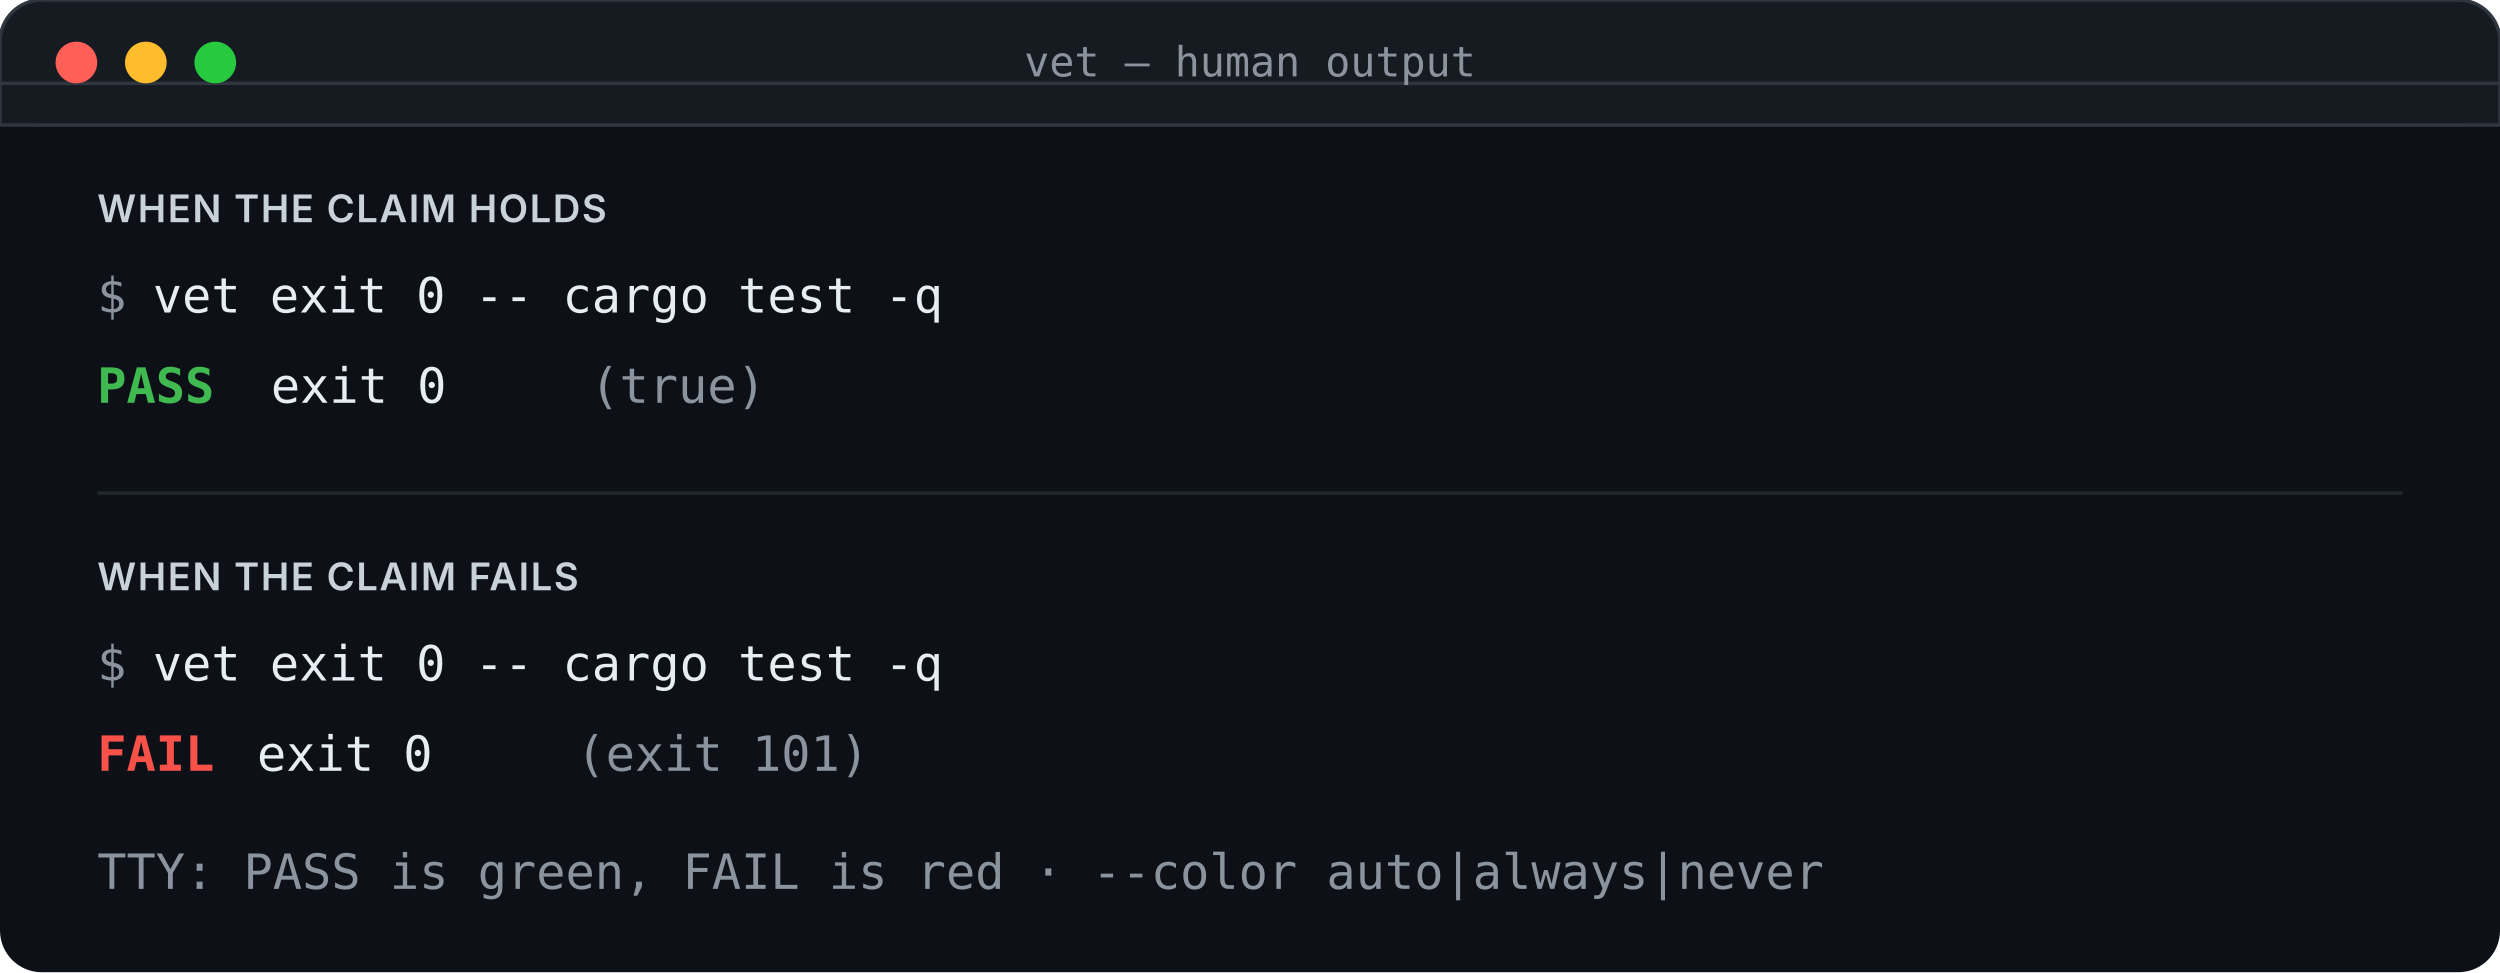
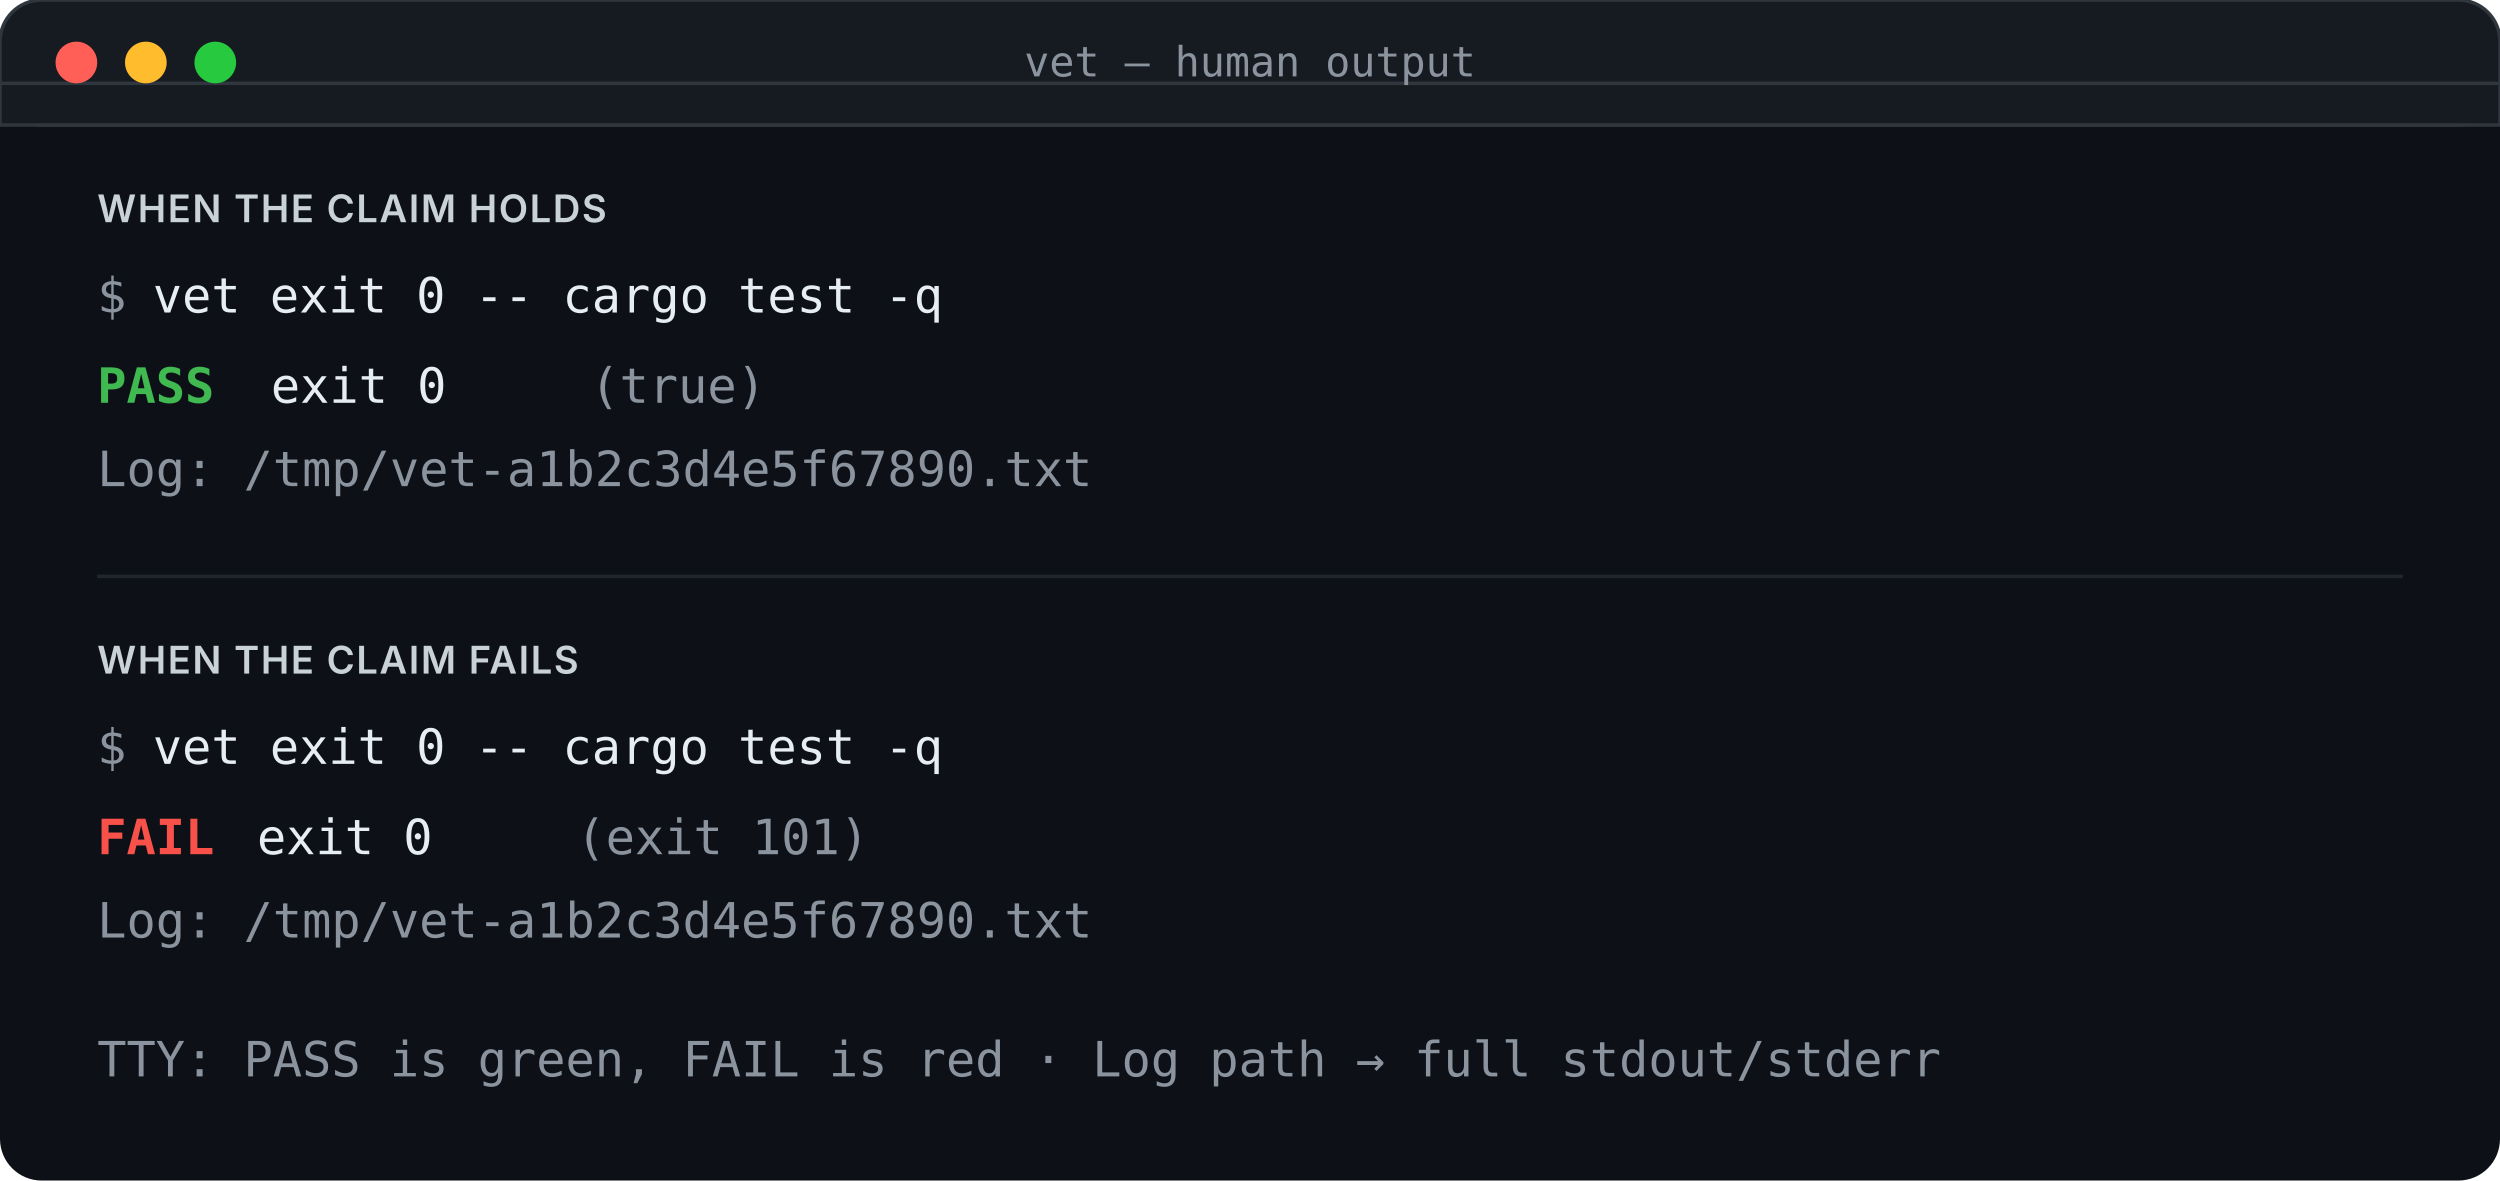
- <svg xmlns="http://www.w3.org/2000/svg" width="720" height="280" viewBox="0 0 720 280" role="img" aria-label="vet human output: PASS in green, FAIL in red">
+ <svg xmlns="http://www.w3.org/2000/svg" width="720" height="340" viewBox="0 0 720 340" role="img" aria-label="vet human output: PASS or FAIL, then Log path to full stdout/stderr">
  <defs>
    <style>
      .bg { fill: #0d1117; }
      .chrome { fill: #161b22; stroke: #30363d; stroke-width: 1; }
      .dot-r { fill: #ff5f56; }
      .dot-y { fill: #ffbd2e; }
      .dot-g { fill: #27c93f; }
      .title { fill: #8b949e; font: 12px ui-monospace, SFMono-Regular, Menlo, Monaco, Consolas, monospace; }
      .prompt { fill: #8b949e; font: 14px ui-monospace, SFMono-Regular, Menlo, Monaco, Consolas, monospace; }
      .cmd { fill: #e6edf3; font: 14px ui-monospace, SFMono-Regular, Menlo, Monaco, Consolas, monospace; }
      .pass { fill: #3fb950; font: 700 14px ui-monospace, SFMono-Regular, Menlo, Monaco, Consolas, monospace; }
      .fail { fill: #f85149; font: 700 14px ui-monospace, SFMono-Regular, Menlo, Monaco, Consolas, monospace; }
      .body { fill: #e6edf3; font: 14px ui-monospace, SFMono-Regular, Menlo, Monaco, Consolas, monospace; }
      .muted { fill: #8b949e; font: 14px ui-monospace, SFMono-Regular, Menlo, Monaco, Consolas, monospace; }
+       .log { fill: #8b949e; font: 14px ui-monospace, SFMono-Regular, Menlo, Monaco, Consolas, monospace; }
      .label { fill: #c9d1d9; font: 600 11px ui-sans-serif, system-ui, -apple-system, Segoe UI, sans-serif; letter-spacing: 0.04em; }
    </style>
  </defs>
-   <rect class="bg" x="0" y="0" width="720" height="280" rx="12" />
+   <rect class="bg" x="0" y="0" width="720" height="340" rx="12" />
  <rect class="chrome" x="0" y="0" width="720" height="36" rx="12" />
  <rect class="chrome" x="0" y="24" width="720" height="12" />
  <circle class="dot-r" cx="22" cy="18" r="6" />
  <circle class="dot-y" cx="42" cy="18" r="6" />
  <circle class="dot-g" cx="62" cy="18" r="6" />
  <text class="title" x="360" y="22" text-anchor="middle">vet — human output</text>
  <text class="label" x="28" y="64">WHEN THE CLAIM HOLDS</text>
  <text class="prompt" x="28" y="90">$</text>
  <text class="cmd" x="44" y="90">vet exit 0 -- cargo test -q</text>
  <text class="pass" x="28" y="116">PASS</text>
  <text class="body" x="78" y="116"> exit 0  </text>
  <text class="muted" x="170" y="116">(true)</text>
-   <line x1="28" y1="142" x2="692" y2="142" stroke="#21262d" stroke-width="1" />
-   <text class="label" x="28" y="170">WHEN THE CLAIM FAILS</text>
-   <text class="prompt" x="28" y="196">$</text>
-   <text class="cmd" x="44" y="196">vet exit 0 -- cargo test -q</text>
-   <text class="fail" x="28" y="222">FAIL</text>
-   <text class="body" x="74" y="222"> exit 0  </text>
-   <text class="muted" x="166" y="222">(exit 101)</text>
-   <text class="muted" x="28" y="256">TTY: PASS is green, FAIL is red · --color auto|always|never</text>
+   <text class="log" x="28" y="140">Log: /tmp/vet-a1b2c3d4e5f67890.txt</text>
+   <line x1="28" y1="166" x2="692" y2="166" stroke="#21262d" stroke-width="1" />
+   <text class="label" x="28" y="194">WHEN THE CLAIM FAILS</text>
+   <text class="prompt" x="28" y="220">$</text>
+   <text class="cmd" x="44" y="220">vet exit 0 -- cargo test -q</text>
+   <text class="fail" x="28" y="246">FAIL</text>
+   <text class="body" x="74" y="246"> exit 0  </text>
+   <text class="muted" x="166" y="246">(exit 101)</text>
+   <text class="log" x="28" y="270">Log: /tmp/vet-a1b2c3d4e5f67890.txt</text>
+   <text class="muted" x="28" y="310">TTY: PASS is green, FAIL is red · Log path → full stdout/stderr</text>
</svg>
